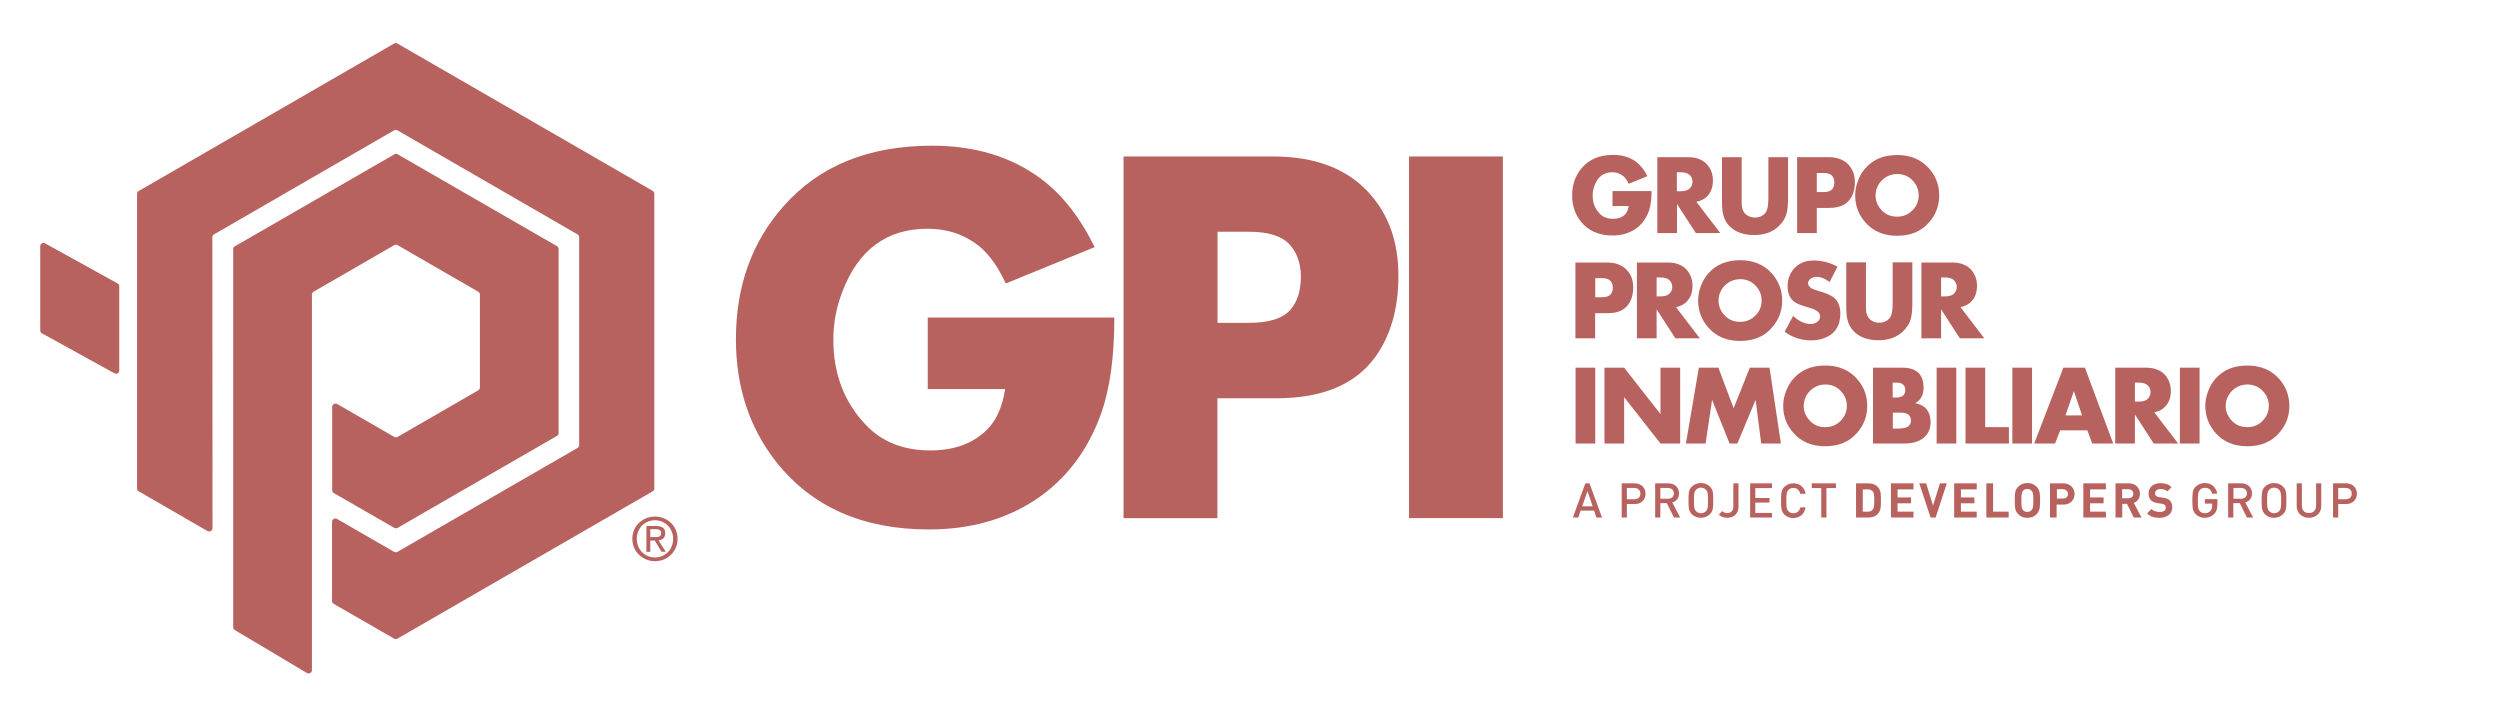
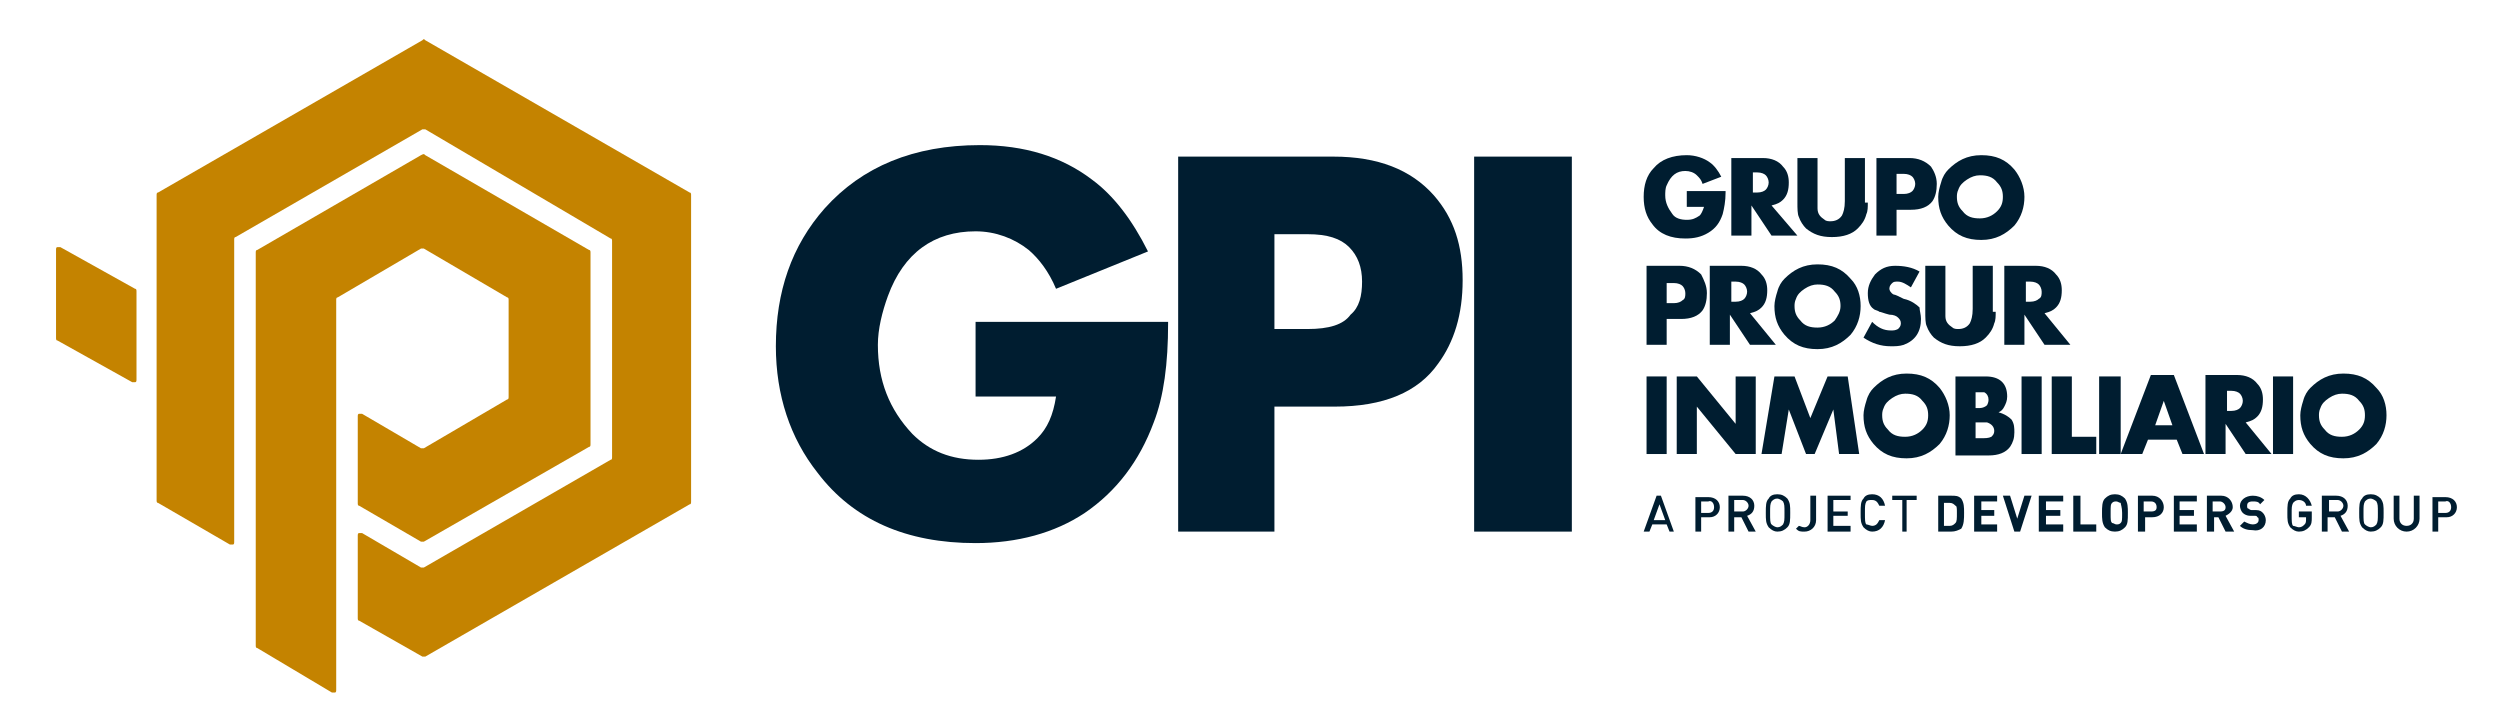
<svg xmlns="http://www.w3.org/2000/svg" version="1.1" id="Layer_1" x="0px" y="0px" viewBox="0 0 174 50" style="enable-background:new 0 0 174 50;" xml:space="preserve">
  <style type="text/css">
- 	.st0{fill:#154C5E;}
- 	.st1{fill:#B7625E;}
- 	.st2{fill:#ECECE6;}
- 	.st3{opacity:0.27;fill:#F1A899;}
- 	.st4{fill:none;}
- 	.st5{fill:#F1A899;}
- 	.st6{fill-rule:evenodd;clip-rule:evenodd;fill:#154C5E;}
- 	.st7{opacity:0.41;fill:#F1A899;}
- 	.st8{fill:#F4CD87;}
- 	.st9{fill:none;stroke:#154C5E;stroke-miterlimit:10;}
- 	.st10{opacity:0.24;fill:#B7625E;}
+ 	.st0{fill:#001D30;}
+ 	.st1{fill:#C48300;}
</style>
-   <g>
-     <g>
-       <path class="st1" d="M77.56,22.1c0,2.73-0.31,4.95-0.92,6.68c-0.94,2.62-2.48,4.63-4.63,6.04c-2.07,1.35-4.53,2.03-7.36,2.03    c-4.61,0-8.15-1.57-10.63-4.71c-1.87-2.38-2.8-5.22-2.8-8.53c0-3.66,1.09-6.73,3.28-9.22c2.48-2.84,5.94-4.25,10.38-4.25    c2.97,0,5.48,0.76,7.54,2.28c1.47,1.08,2.73,2.67,3.77,4.78l-6.19,2.53c-0.53-1.15-1.14-2.01-1.84-2.59    c-1.01-0.81-2.21-1.22-3.6-1.22c-2.84,0-4.82,1.46-5.93,4.38c-0.42,1.08-0.63,2.18-0.63,3.33c0,2.38,0.75,4.36,2.27,5.95    c1.12,1.18,2.62,1.77,4.48,1.77c1.66,0,2.98-0.48,3.95-1.45c0.64-0.63,1.06-1.57,1.26-2.82h-5.39V22.1H77.56L77.56,22.1z" />
-       <path class="st1" d="M97.33,19.19c0,2.27-0.53,4.15-1.6,5.64c-1.39,1.93-3.69,2.89-6.91,2.89h-4.09v8.34h-6.53V10.89h10.4    c2.96,0,5.21,0.87,6.74,2.6C96.67,14.98,97.33,16.88,97.33,19.19L97.33,19.19z M90.54,19.26c0-0.95-0.28-1.71-0.82-2.28    c-0.55-0.57-1.48-0.85-2.79-0.85h-2.19v6.34h2.18c1.41,0,2.39-0.31,2.92-0.94C90.3,20.98,90.54,20.22,90.54,19.26L90.54,19.26z" />
-       <polygon class="st1" points="104.6,36.06 98.07,36.06 98.07,10.89 104.6,10.89 104.6,36.06   " />
-       <path class="st1" d="M27.66,3.03l17.76,10.25c0.07,0.04,0.12,0.11,0.12,0.2V34c0,0.08-0.04,0.16-0.12,0.2L27.66,44.45    c-0.07,0.04-0.16,0.04-0.23,0l-4.2-2.42c-0.07-0.04-0.12-0.11-0.12-0.2v-5.51c0-0.08,0.04-0.16,0.12-0.2    c0.07-0.04,0.16-0.04,0.23,0l3.97,2.29c0.07,0.04,0.16,0.04,0.23,0l12.53-7.23c0.07-0.04,0.12-0.11,0.12-0.2V16.51    c0-0.08-0.04-0.16-0.12-0.2L27.66,9.07c-0.07-0.04-0.16-0.04-0.23,0L14.9,16.31c-0.07,0.04-0.12,0.11-0.12,0.2l0.01,20.25    c0,0.08-0.04,0.16-0.12,0.2c-0.07,0.04-0.16,0.04-0.23,0l-4.78-2.76c-0.07-0.04-0.12-0.11-0.12-0.2V13.49    c0-0.08,0.04-0.16,0.12-0.2L27.43,3.03C27.5,2.99,27.58,2.99,27.66,3.03L27.66,3.03z" />
-       <path class="st1" d="M27.66,10.73l5.55,3.2l5.55,3.2c0.07,0.04,0.12,0.11,0.12,0.2v12.81c0,0.08-0.04,0.16-0.12,0.2l-11.09,6.4    c-0.07,0.04-0.16,0.04-0.23,0l-4.2-2.42c-0.07-0.04-0.12-0.11-0.12-0.2v-5.8c0-0.08,0.04-0.16,0.12-0.2    c0.07-0.04,0.16-0.04,0.23,0l3.97,2.29c0.07,0.04,0.16,0.04,0.23,0l5.61-3.24c0.07-0.04,0.12-0.11,0.12-0.2V20.5    c0-0.08-0.04-0.16-0.12-0.2l-5.61-3.24c-0.07-0.04-0.16-0.04-0.23,0l-5.61,3.24c-0.07,0.04-0.12,0.11-0.12,0.2l0,26.14    c0,0.09-0.04,0.16-0.12,0.2c-0.07,0.04-0.16,0.04-0.23,0l-5.02-2.99c-0.07-0.04-0.11-0.11-0.11-0.2V17.34    c0-0.08,0.04-0.16,0.12-0.2l5.55-3.2l5.55-3.2C27.5,10.69,27.58,10.69,27.66,10.73L27.66,10.73z" />
-       <path class="st1" d="M8.3,19.92l0,5.86c0,0.08-0.04,0.16-0.11,0.2c-0.07,0.04-0.15,0.04-0.23,0L2.92,23.2    C2.84,23.16,2.8,23.09,2.8,23l0-5.86c0-0.08,0.04-0.16,0.11-0.2c0.07-0.04,0.15-0.04,0.23,0l5.03,2.78    C8.26,19.76,8.3,19.84,8.3,19.92L8.3,19.92z" />
-       <path class="st1" d="M45.26,37.39v-0.56h0.37c0.19,0,0.39,0.04,0.39,0.26c0,0.28-0.21,0.29-0.44,0.29H45.26L45.26,37.39z     M45.26,37.62h0.31l0.47,0.78h0.3l-0.51-0.79c0.26-0.03,0.47-0.17,0.47-0.49c0-0.35-0.21-0.51-0.63-0.51h-0.68v1.8h0.27V37.62    L45.26,37.62z M45.59,39.06c0.85,0,1.57-0.66,1.57-1.56c0-0.89-0.72-1.55-1.57-1.55c-0.86,0-1.58,0.66-1.58,1.55    C44.01,38.4,44.74,39.06,45.59,39.06L45.59,39.06z M44.32,37.5c0-0.74,0.56-1.29,1.27-1.29c0.7,0,1.26,0.56,1.26,1.29    c0,0.75-0.56,1.3-1.26,1.3C44.88,38.8,44.32,38.25,44.32,37.5L44.32,37.5z" />
-       <path class="st1" d="M114.95,13.29c0,0.57-0.06,1.04-0.19,1.4c-0.2,0.55-0.52,0.97-0.97,1.27c-0.43,0.28-0.95,0.43-1.55,0.43    c-0.97,0-1.71-0.33-2.23-0.99c-0.39-0.5-0.59-1.1-0.59-1.79c0-0.77,0.23-1.41,0.69-1.94c0.52-0.6,1.25-0.89,2.18-0.89    c0.62,0,1.15,0.16,1.58,0.48c0.31,0.23,0.57,0.56,0.79,1l-1.3,0.53c-0.11-0.24-0.24-0.42-0.39-0.54    c-0.21-0.17-0.46-0.26-0.75-0.26c-0.6,0-1.01,0.31-1.24,0.92c-0.09,0.23-0.13,0.46-0.13,0.7c0,0.5,0.16,0.92,0.48,1.25    c0.23,0.25,0.55,0.37,0.94,0.37c0.35,0,0.63-0.1,0.83-0.3c0.13-0.13,0.22-0.33,0.26-0.59h-1.13v-1.04H114.95L114.95,13.29z" />
-       <path class="st1" d="M119.73,16.22h-1.7l-1.31-2.02v2.02h-1.37v-5.28h2.13c0.62,0,1.08,0.19,1.38,0.56    c0.24,0.3,0.36,0.66,0.36,1.06c0,0.47-0.14,0.84-0.42,1.12c-0.18,0.18-0.42,0.3-0.73,0.37L119.73,16.22L119.73,16.22z     M117.8,12.65c0-0.19-0.07-0.35-0.21-0.48c-0.13-0.12-0.34-0.18-0.62-0.18h-0.26v1.32h0.26c0.29,0,0.5-0.06,0.62-0.18    C117.73,13,117.8,12.83,117.8,12.65L117.8,12.65z" />
-       <path class="st1" d="M124.44,13.99c0,0.32-0.03,0.59-0.08,0.81c-0.08,0.35-0.27,0.67-0.57,0.95c-0.43,0.41-1,0.61-1.71,0.61    c-0.73,0-1.3-0.21-1.71-0.62c-0.22-0.22-0.36-0.49-0.44-0.82c-0.06-0.23-0.08-0.54-0.08-0.94v-3.04h1.37v2.85    c0,0.23,0,0.4,0.01,0.51c0.03,0.36,0.19,0.61,0.49,0.75c0.12,0.06,0.26,0.09,0.41,0.09c0.34,0,0.59-0.12,0.76-0.35    c0.13-0.17,0.19-0.51,0.19-1v-2.85h1.37V13.99L124.44,13.99z" />
-       <path class="st1" d="M129.1,12.68c0,0.48-0.11,0.87-0.34,1.18c-0.29,0.41-0.77,0.61-1.45,0.61h-0.86v1.75h-1.37v-5.28h2.18    c0.62,0,1.09,0.18,1.41,0.54C128.96,11.8,129.1,12.2,129.1,12.68L129.1,12.68z M127.67,12.7c0-0.2-0.06-0.36-0.17-0.48    c-0.11-0.12-0.31-0.18-0.59-0.18h-0.46v1.33h0.46c0.3,0,0.5-0.07,0.61-0.2C127.62,13.06,127.67,12.9,127.67,12.7L127.67,12.7z" />
-       <path class="st1" d="M134.97,13.6c0,0.72-0.24,1.35-0.72,1.89c-0.54,0.62-1.28,0.92-2.21,0.92c-0.93,0-1.66-0.31-2.2-0.92    c-0.48-0.54-0.72-1.17-0.72-1.89c0-0.33,0.06-0.66,0.19-1.01c0.13-0.34,0.3-0.64,0.52-0.88c0.54-0.62,1.28-0.92,2.21-0.92    c0.93,0,1.66,0.31,2.21,0.92C134.73,12.25,134.97,12.88,134.97,13.6L134.97,13.6z M133.54,13.6c0-0.37-0.12-0.69-0.36-0.97    c-0.3-0.35-0.68-0.52-1.14-0.52c-0.32,0-0.6,0.09-0.86,0.27c-0.25,0.18-0.44,0.41-0.55,0.71c-0.06,0.17-0.09,0.34-0.09,0.51    c0,0.36,0.12,0.68,0.36,0.96c0.29,0.35,0.67,0.52,1.14,0.52c0.46,0,0.84-0.17,1.14-0.52C133.42,14.29,133.54,13.96,133.54,13.6    L133.54,13.6z" />
-       <path class="st1" d="M113.67,20.01c0,0.48-0.11,0.87-0.34,1.18c-0.29,0.41-0.77,0.61-1.45,0.61h-0.86v1.75h-1.37v-5.28h2.18    c0.62,0,1.09,0.18,1.41,0.54C113.54,19.12,113.67,19.52,113.67,20.01L113.67,20.01z M112.25,20.02c0-0.2-0.06-0.36-0.17-0.48    c-0.11-0.12-0.31-0.18-0.59-0.18h-0.46v1.33h0.46c0.3,0,0.5-0.07,0.61-0.2C112.2,20.38,112.25,20.22,112.25,20.02L112.25,20.02z" />
-       <path class="st1" d="M118.31,23.55h-1.7l-1.31-2.02v2.02h-1.37v-5.28h2.13c0.62,0,1.08,0.19,1.38,0.56    c0.24,0.3,0.36,0.66,0.36,1.06c0,0.47-0.14,0.84-0.42,1.12c-0.18,0.18-0.42,0.3-0.73,0.37L118.31,23.55L118.31,23.55z     M116.39,19.97c0-0.19-0.07-0.35-0.21-0.48c-0.13-0.12-0.34-0.18-0.62-0.18h-0.26v1.32h0.26c0.29,0,0.5-0.06,0.62-0.18    C116.32,20.32,116.39,20.16,116.39,19.97L116.39,19.97z" />
-       <path class="st1" d="M124.04,20.92c0,0.72-0.24,1.35-0.72,1.89c-0.54,0.62-1.28,0.92-2.21,0.92c-0.93,0-1.66-0.31-2.2-0.92    c-0.48-0.54-0.72-1.17-0.72-1.89c0-0.33,0.06-0.66,0.19-1.01c0.13-0.34,0.3-0.64,0.52-0.88c0.54-0.62,1.28-0.92,2.21-0.92    c0.93,0,1.66,0.31,2.21,0.92C123.8,19.57,124.04,20.2,124.04,20.92L124.04,20.92z M122.61,20.92c0-0.37-0.12-0.69-0.36-0.97    c-0.3-0.35-0.68-0.52-1.14-0.52c-0.32,0-0.6,0.09-0.86,0.27c-0.25,0.18-0.44,0.41-0.55,0.71c-0.06,0.17-0.09,0.34-0.09,0.51    c0,0.36,0.12,0.68,0.36,0.96c0.29,0.35,0.67,0.52,1.14,0.52c0.46,0,0.84-0.17,1.14-0.52C122.49,21.61,122.61,21.29,122.61,20.92    L122.61,20.92z" />
-       <path class="st1" d="M128.09,21.8c0,0.89-0.39,1.48-1.17,1.75c-0.27,0.1-0.57,0.14-0.88,0.14c-0.66,0-1.27-0.2-1.83-0.6l0.59-1.1    c0.41,0.37,0.81,0.56,1.21,0.56c0.18,0,0.33-0.04,0.45-0.13c0.14-0.09,0.22-0.23,0.22-0.4c0-0.16-0.08-0.29-0.24-0.39    c-0.12-0.08-0.32-0.16-0.6-0.24c-0.34-0.1-0.55-0.17-0.64-0.21c-0.14-0.06-0.26-0.13-0.36-0.21c-0.28-0.23-0.42-0.58-0.42-1.05    c0-0.49,0.15-0.89,0.44-1.22c0.34-0.38,0.79-0.57,1.36-0.57c0.57,0,1.13,0.14,1.67,0.43l-0.55,1.07c-0.3-0.24-0.6-0.36-0.91-0.36    c-0.15,0-0.28,0.04-0.39,0.11c-0.13,0.09-0.2,0.2-0.2,0.34c0,0.14,0.09,0.26,0.26,0.36c0.08,0.05,0.31,0.13,0.7,0.24    c0.48,0.14,0.83,0.34,1.04,0.6C128,21.17,128.09,21.45,128.09,21.8L128.09,21.8z" />
-       <path class="st1" d="M133.09,21.31c0,0.32-0.03,0.59-0.08,0.81c-0.08,0.35-0.27,0.67-0.57,0.95c-0.43,0.41-1,0.61-1.71,0.61    c-0.73,0-1.3-0.21-1.71-0.62c-0.22-0.22-0.36-0.49-0.44-0.82c-0.06-0.23-0.08-0.54-0.08-0.94v-3.04h1.37v2.85    c0,0.23,0,0.4,0.01,0.51c0.03,0.36,0.19,0.61,0.49,0.75c0.12,0.06,0.26,0.09,0.41,0.09c0.34,0,0.59-0.12,0.76-0.35    c0.13-0.17,0.19-0.51,0.19-1v-2.85h1.37V21.31L133.09,21.31z" />
-       <path class="st1" d="M138.11,23.55h-1.7l-1.31-2.02v2.02h-1.37v-5.28h2.13c0.62,0,1.08,0.19,1.38,0.56    c0.24,0.3,0.36,0.66,0.36,1.06c0,0.47-0.14,0.84-0.42,1.12c-0.18,0.18-0.42,0.3-0.73,0.37L138.11,23.55L138.11,23.55z     M136.19,19.97c0-0.19-0.07-0.35-0.21-0.48c-0.13-0.12-0.34-0.18-0.62-0.18h-0.26v1.32h0.26c0.29,0,0.5-0.06,0.62-0.18    C136.12,20.32,136.19,20.16,136.19,19.97L136.19,19.97z" />
-       <polygon class="st1" points="111.03,30.87 109.66,30.87 109.66,25.59 111.03,25.59 111.03,30.87   " />
-       <polygon class="st1" points="116.94,30.87 115.57,30.87 113.04,27.64 113.04,30.87 111.67,30.87 111.67,25.59 113.04,25.59     115.57,28.82 115.57,25.59 116.94,25.59 116.94,30.87   " />
-       <polygon class="st1" points="123.95,30.87 122.58,30.87 122.19,27.83 120.92,30.87 120.38,30.87 119.16,27.83 118.71,30.87     117.34,30.87 118.24,25.59 119.6,25.59 120.66,28.41 121.79,25.59 123.16,25.59 123.95,30.87   " />
-       <path class="st1" d="M129.96,28.25c0,0.72-0.24,1.35-0.72,1.89c-0.54,0.62-1.28,0.92-2.21,0.92c-0.93,0-1.66-0.31-2.2-0.92    c-0.48-0.54-0.72-1.17-0.72-1.89c0-0.33,0.06-0.66,0.19-1.01c0.13-0.34,0.3-0.64,0.52-0.88c0.54-0.62,1.28-0.92,2.21-0.92    c0.93,0,1.66,0.31,2.21,0.92C129.72,26.9,129.96,27.53,129.96,28.25L129.96,28.25z M128.54,28.25c0-0.37-0.12-0.69-0.36-0.97    c-0.3-0.35-0.68-0.52-1.14-0.52c-0.32,0-0.6,0.09-0.86,0.27c-0.25,0.18-0.44,0.41-0.55,0.71c-0.06,0.17-0.09,0.34-0.09,0.51    c0,0.36,0.12,0.68,0.36,0.96c0.29,0.35,0.67,0.52,1.14,0.52c0.46,0,0.84-0.17,1.14-0.52C128.42,28.93,128.54,28.61,128.54,28.25    L128.54,28.25z" />
-       <path class="st1" d="M134.37,29.37c0,0.39-0.11,0.72-0.34,0.96c-0.32,0.36-0.82,0.54-1.48,0.54h-2.19v-5.28h2.03    c0.99,0,1.49,0.46,1.49,1.38c0,0.28-0.05,0.51-0.16,0.69c-0.09,0.16-0.23,0.29-0.42,0.4c0.42,0.09,0.7,0.26,0.85,0.51    C134.3,28.8,134.37,29.07,134.37,29.37L134.37,29.37z M132.61,27.15c0-0.24-0.11-0.4-0.32-0.48c-0.08-0.03-0.18-0.04-0.31-0.04    h-0.25v1.04h0.25c0.23,0,0.4-0.06,0.51-0.17C132.57,27.4,132.61,27.29,132.61,27.15L132.61,27.15z M133,29.28    c0-0.31-0.16-0.49-0.47-0.54c-0.1-0.02-0.27-0.02-0.51-0.02h-0.28v1.11h0.3c0.35,0,0.59-0.04,0.73-0.12    C132.92,29.61,133,29.47,133,29.28L133,29.28z" />
-       <polygon class="st1" points="136.16,30.87 134.79,30.87 134.79,25.59 136.16,25.59 136.16,30.87   " />
-       <polygon class="st1" points="139.82,30.87 136.8,30.87 136.8,25.59 138.17,25.59 138.17,29.73 139.82,29.73 139.82,30.87   " />
-       <polygon class="st1" points="141.43,30.87 140.06,30.87 140.06,25.59 141.43,25.59 141.43,30.87   " />
-       <path class="st1" d="M147.08,30.87h-1.46l-0.34-0.92h-1.89l-0.36,0.92h-1.45l2.03-5.28h1.5L147.08,30.87L147.08,30.87z     M144.91,28.91l-0.57-1.69l-0.58,1.69H144.91L144.91,28.91z" />
-       <path class="st1" d="M151.6,30.87h-1.7l-1.31-2.02v2.02h-1.37v-5.28h2.13c0.62,0,1.08,0.19,1.38,0.56    c0.24,0.3,0.36,0.66,0.36,1.06c0,0.47-0.14,0.84-0.42,1.12c-0.18,0.18-0.42,0.3-0.73,0.37L151.6,30.87L151.6,30.87z M149.68,27.29    c0-0.19-0.07-0.35-0.21-0.48c-0.13-0.12-0.34-0.18-0.62-0.18h-0.26v1.32h0.26c0.29,0,0.5-0.06,0.62-0.18    C149.61,27.64,149.68,27.48,149.68,27.29L149.68,27.29z" />
-       <polygon class="st1" points="153.09,30.87 151.72,30.87 151.72,25.59 153.09,25.59 153.09,30.87   " />
-       <path class="st1" d="M159.34,28.25c0,0.72-0.24,1.35-0.72,1.89c-0.54,0.62-1.28,0.92-2.21,0.92c-0.93,0-1.66-0.31-2.2-0.92    c-0.48-0.54-0.72-1.17-0.72-1.89c0-0.33,0.06-0.66,0.19-1.01c0.13-0.34,0.3-0.64,0.52-0.88c0.54-0.62,1.28-0.92,2.21-0.92    c0.93,0,1.66,0.31,2.21,0.92C159.1,26.9,159.34,27.53,159.34,28.25L159.34,28.25z M157.91,28.25c0-0.37-0.12-0.69-0.36-0.97    c-0.3-0.35-0.68-0.52-1.14-0.52c-0.32,0-0.6,0.09-0.86,0.27c-0.25,0.18-0.44,0.41-0.55,0.71c-0.06,0.17-0.09,0.34-0.09,0.51    c0,0.36,0.12,0.68,0.36,0.96c0.29,0.35,0.67,0.52,1.14,0.52c0.46,0,0.84-0.17,1.14-0.52C157.79,28.93,157.91,28.61,157.91,28.25    L157.91,28.25z" />
-       <path class="st1" d="M111.5,36.02l-0.87-2.38h-0.29l-0.87,2.38h0.38l0.16-0.48h0.94l0.16,0.48H111.5L111.5,36.02z M110.85,35.24    h-0.73l0.37-1.06L110.85,35.24L110.85,35.24z" />
-       <path class="st1" d="M154.33,35.1v-0.36h-0.87v0.31h0.51v0.13c0,0.15-0.03,0.27-0.12,0.37c-0.09,0.11-0.23,0.17-0.39,0.17    c-0.14,0-0.27-0.05-0.35-0.14c-0.12-0.13-0.14-0.26-0.14-0.74c0-0.48,0.03-0.61,0.14-0.74c0.08-0.09,0.21-0.15,0.35-0.15    c0.27,0,0.44,0.15,0.5,0.41h0.36c-0.07-0.41-0.36-0.74-0.87-0.74c-0.25,0-0.46,0.09-0.63,0.25c-0.23,0.23-0.23,0.5-0.23,0.96    c0,0.46,0,0.72,0.23,0.96c0.16,0.16,0.38,0.25,0.63,0.25c0.25,0,0.47-0.08,0.66-0.27C154.27,35.6,154.33,35.41,154.33,35.1    L154.33,35.1z" />
-       <path class="st1" d="M156.82,36.02l-0.55-1.05c0.27-0.07,0.47-0.29,0.47-0.63c0-0.4-0.29-0.7-0.74-0.7h-0.92v2.38h0.36v-1h0.45    l0.5,1H156.82L156.82,36.02z M156.39,34.34c0,0.23-0.16,0.37-0.4,0.37h-0.54v-0.75h0.54C156.22,33.97,156.39,34.11,156.39,34.34    L156.39,34.34z" />
-       <path class="st1" d="M159.13,34.83c0-0.46,0.01-0.72-0.23-0.96c-0.16-0.16-0.37-0.25-0.63-0.25c-0.25,0-0.46,0.09-0.63,0.25    c-0.23,0.23-0.23,0.5-0.23,0.96c0,0.46,0,0.72,0.23,0.96c0.16,0.16,0.37,0.25,0.63,0.25c0.25,0,0.46-0.09,0.63-0.25    C159.14,35.55,159.13,35.29,159.13,34.83L159.13,34.83z M158.77,34.83c0,0.48-0.02,0.61-0.14,0.74c-0.08,0.09-0.21,0.15-0.35,0.15    c-0.14,0-0.27-0.06-0.35-0.15c-0.12-0.13-0.14-0.26-0.14-0.74c0-0.48,0.02-0.61,0.14-0.74c0.08-0.09,0.21-0.15,0.35-0.15    c0.14,0,0.27,0.06,0.35,0.15C158.74,34.22,158.77,34.35,158.77,34.83L158.77,34.83z" />
-       <path class="st1" d="M161.56,35.22v-1.58h-0.36v1.56c0,0.32-0.2,0.51-0.5,0.51c-0.3,0-0.49-0.2-0.49-0.51v-1.56h-0.36v1.58    c0,0.49,0.37,0.82,0.85,0.82C161.19,36.04,161.56,35.71,161.56,35.22L161.56,35.22z" />
-       <path class="st1" d="M164.04,34.36c0-0.41-0.3-0.72-0.76-0.72h-0.9v2.38h0.36v-0.94h0.54C163.74,35.09,164.04,34.78,164.04,34.36    L164.04,34.36z M163.68,34.36c0,0.25-0.17,0.39-0.42,0.39h-0.52v-0.79h0.52C163.51,33.97,163.68,34.11,163.68,34.36L163.68,34.36z    " />
-       <path class="st1" d="M114.53,34.36c0-0.41-0.3-0.72-0.76-0.72h-0.9v2.38h0.36v-0.94h0.54C114.24,35.09,114.53,34.78,114.53,34.36    L114.53,34.36z M114.17,34.36c0,0.25-0.17,0.39-0.42,0.39h-0.52v-0.79h0.52C114,33.97,114.17,34.11,114.17,34.36L114.17,34.36z" />
-       <path class="st1" d="M116.94,36.02l-0.55-1.05c0.27-0.07,0.47-0.29,0.47-0.63c0-0.4-0.29-0.7-0.74-0.7h-0.92v2.38h0.36v-1h0.45    l0.5,1H116.94L116.94,36.02z M116.5,34.34c0,0.23-0.16,0.37-0.4,0.37h-0.54v-0.75h0.54C116.34,33.97,116.5,34.11,116.5,34.34    L116.5,34.34z" />
-       <path class="st1" d="M119.24,34.83c0-0.46,0.01-0.72-0.23-0.96c-0.16-0.16-0.37-0.25-0.63-0.25c-0.25,0-0.46,0.09-0.63,0.25    c-0.23,0.23-0.23,0.5-0.23,0.96c0,0.46,0,0.72,0.23,0.96c0.16,0.16,0.37,0.25,0.63,0.25c0.25,0,0.46-0.09,0.63-0.25    C119.25,35.55,119.24,35.29,119.24,34.83L119.24,34.83z M118.88,34.83c0,0.48-0.02,0.61-0.14,0.74c-0.08,0.09-0.21,0.15-0.35,0.15    c-0.14,0-0.27-0.06-0.35-0.15c-0.12-0.13-0.14-0.26-0.14-0.74c0-0.48,0.02-0.61,0.14-0.74c0.08-0.09,0.21-0.15,0.35-0.15    c0.14,0,0.27,0.06,0.35,0.15C118.86,34.22,118.88,34.35,118.88,34.83L118.88,34.83z" />
-       <path class="st1" d="M121,35.27v-1.63h-0.36v1.6c0,0.31-0.16,0.47-0.43,0.47c-0.17,0-0.25-0.06-0.34-0.14l-0.24,0.24    c0.16,0.16,0.33,0.23,0.58,0.23C120.64,36.04,121,35.77,121,35.27L121,35.27z" />
-       <polygon class="st1" points="123.33,36.02 123.33,35.7 122.17,35.7 122.17,34.98 123.16,34.98 123.16,34.66 122.17,34.66     122.17,33.97 123.33,33.97 123.33,33.64 121.81,33.64 121.81,36.02 123.33,36.02   " />
-       <path class="st1" d="M125.67,35.31h-0.36c-0.06,0.24-0.22,0.41-0.49,0.41c-0.14,0-0.27-0.05-0.35-0.14    c-0.12-0.13-0.14-0.26-0.14-0.74c0-0.48,0.03-0.61,0.14-0.74c0.08-0.09,0.21-0.14,0.35-0.14c0.26,0,0.42,0.17,0.48,0.41h0.37    c-0.08-0.47-0.41-0.73-0.85-0.73c-0.25,0-0.46,0.09-0.63,0.25c-0.23,0.23-0.23,0.5-0.23,0.96c0,0.46,0,0.72,0.23,0.96    c0.16,0.16,0.38,0.25,0.63,0.25C125.26,36.04,125.59,35.79,125.67,35.31L125.67,35.31z" />
-       <polygon class="st1" points="127.78,33.97 127.78,33.64 126.1,33.64 126.1,33.97 126.76,33.97 126.76,36.02 127.12,36.02     127.12,33.97 127.78,33.97   " />
-       <path class="st1" d="M130.91,34.82c0-0.36,0.03-0.69-0.24-0.95c-0.16-0.16-0.38-0.23-0.63-0.23h-0.86v2.38h0.86    c0.25,0,0.47-0.07,0.63-0.23C130.94,35.53,130.91,35.18,130.91,34.82L130.91,34.82z M130.45,34.82c0,0.36-0.01,0.53-0.1,0.64    c-0.08,0.1-0.19,0.15-0.35,0.15h-0.35v-1.55H130c0.16,0,0.27,0.05,0.35,0.15C130.43,34.31,130.45,34.46,130.45,34.82L130.45,34.82    z" />
-       <polygon class="st1" points="133.18,36.02 133.18,35.61 132.07,35.61 132.07,35.03 133.01,35.03 133.01,34.62 132.07,34.62     132.07,34.06 133.18,34.06 133.18,33.64 131.61,33.64 131.61,36.02 133.18,36.02   " />
-       <polygon class="st1" points="135.5,33.64 135.02,33.64 134.54,35.19 134.06,33.64 133.58,33.64 134.37,36.02 134.72,36.02     135.5,33.64   " />
-       <polygon class="st1" points="137.58,36.02 137.58,35.61 136.48,35.61 136.48,35.03 137.42,35.03 137.42,34.62 136.48,34.62     136.48,34.06 137.58,34.06 137.58,33.64 136.01,33.64 136.01,36.02 137.58,36.02   " />
-       <polygon class="st1" points="139.8,36.02 139.8,35.61 138.72,35.61 138.72,33.64 138.25,33.64 138.25,36.02 139.8,36.02   " />
-       <path class="st1" d="M141.99,34.83c0-0.41,0-0.71-0.24-0.95c-0.17-0.17-0.37-0.26-0.64-0.26c-0.27,0-0.48,0.09-0.65,0.26    c-0.24,0.24-0.23,0.54-0.23,0.95s-0.01,0.71,0.23,0.95c0.17,0.17,0.37,0.26,0.65,0.26c0.27,0,0.48-0.09,0.64-0.26    C141.99,35.54,141.99,35.24,141.99,34.83L141.99,34.83z M141.52,34.83c0,0.46-0.03,0.57-0.12,0.67c-0.07,0.08-0.17,0.13-0.3,0.13    c-0.13,0-0.23-0.05-0.3-0.13c-0.09-0.1-0.11-0.21-0.11-0.67c0-0.46,0.02-0.57,0.11-0.67c0.07-0.08,0.17-0.13,0.3-0.13    c0.13,0,0.23,0.05,0.3,0.13C141.5,34.26,141.52,34.37,141.52,34.83L141.52,34.83z" />
-       <path class="st1" d="M144.39,34.38c0-0.4-0.29-0.74-0.79-0.74h-0.92v2.38h0.46v-0.9h0.46C144.1,35.13,144.39,34.79,144.39,34.38    L144.39,34.38z M143.93,34.38c0,0.19-0.13,0.32-0.34,0.32h-0.43v-0.65h0.43C143.79,34.06,143.93,34.19,143.93,34.38L143.93,34.38z    " />
-       <polygon class="st1" points="146.57,36.02 146.57,35.61 145.47,35.61 145.47,35.03 146.41,35.03 146.41,34.62 145.47,34.62     145.47,34.06 146.57,34.06 146.57,33.64 145,33.64 145,36.02 146.57,36.02   " />
-       <path class="st1" d="M149.05,36.02L148.51,35c0.23-0.08,0.43-0.29,0.43-0.63c0-0.4-0.29-0.73-0.77-0.73h-0.93v2.38h0.47v-0.95    h0.33l0.47,0.95H149.05L149.05,36.02z M148.48,34.37c0,0.18-0.13,0.31-0.34,0.31h-0.44v-0.63h0.44    C148.35,34.06,148.48,34.19,148.48,34.37L148.48,34.37z" />
-       <path class="st1" d="M151.19,35.32c0-0.21-0.06-0.38-0.18-0.5c-0.1-0.09-0.24-0.15-0.45-0.18l-0.28-0.04    c-0.1-0.01-0.17-0.05-0.22-0.09c-0.05-0.05-0.07-0.11-0.07-0.17c0-0.16,0.12-0.3,0.37-0.3c0.16,0,0.34,0.02,0.49,0.16l0.29-0.29    c-0.2-0.2-0.44-0.28-0.77-0.28c-0.52,0-0.83,0.3-0.83,0.72c0,0.2,0.06,0.35,0.17,0.47c0.11,0.1,0.26,0.17,0.46,0.2l0.29,0.04    c0.11,0.02,0.16,0.04,0.21,0.08c0.05,0.05,0.07,0.12,0.07,0.2c0,0.19-0.15,0.29-0.42,0.29c-0.22,0-0.42-0.05-0.58-0.2l-0.3,0.3    c0.23,0.24,0.51,0.31,0.87,0.31C150.8,36.04,151.19,35.78,151.19,35.32L151.19,35.32z" />
-     </g>
-   </g>
+   <path class="st0" d="M81.3,22.5c0,2.8-0.3,5.1-1,6.9c-1,2.7-2.6,4.8-4.8,6.3c-2.1,1.4-4.7,2.1-7.6,2.1c-4.8,0-8.5-1.6-11-4.9  C55,30.5,54,27.5,54,24.1c0-3.8,1.1-7,3.4-9.6c2.6-2.9,6.2-4.4,10.8-4.4c3.1,0,5.7,0.8,7.8,2.4c1.5,1.1,2.8,2.8,3.9,5l-6.4,2.6  c-0.5-1.2-1.2-2.1-1.9-2.7c-1-0.8-2.3-1.3-3.7-1.3c-2.9,0-5,1.5-6.1,4.5c-0.4,1.1-0.7,2.3-0.7,3.4c0,2.5,0.8,4.5,2.4,6.2  c1.2,1.2,2.7,1.8,4.6,1.8c1.7,0,3.1-0.5,4.1-1.5c0.7-0.7,1.1-1.6,1.3-2.9h-5.6v-5.2H81.3L81.3,22.5z" />
+   <path class="st0" d="M101.8,19.5c0,2.4-0.6,4.3-1.7,5.8c-1.4,2-3.8,3-7.2,3h-4.2V37H82V10.9h10.8c3.1,0,5.4,0.9,7,2.7  C101.2,15.2,101.8,17.1,101.8,19.5L101.8,19.5z M94.8,19.6c0-1-0.3-1.8-0.9-2.4c-0.6-0.6-1.5-0.9-2.9-0.9h-2.3v6.6H91  c1.5,0,2.5-0.3,3-1C94.6,21.4,94.8,20.6,94.8,19.6L94.8,19.6z" />
+   <polygon class="st0" points="109.4,37 102.6,37 102.6,10.9 109.4,10.9 109.4,37 " />
+   <path class="st1" d="M29.6,2.8L48,13.4c0.1,0,0.1,0.1,0.1,0.2v21.3c0,0.1,0,0.2-0.1,0.2L29.6,45.7c-0.1,0-0.2,0-0.2,0L25,43.2  c-0.1,0-0.1-0.1-0.1-0.2v-5.7c0-0.1,0-0.2,0.1-0.2c0.1,0,0.2,0,0.2,0l4.1,2.4c0.1,0,0.2,0,0.2,0l13-7.5c0.1,0,0.1-0.1,0.1-0.2v-15  c0-0.1,0-0.2-0.1-0.2L29.6,9c-0.1,0-0.2,0-0.2,0l-13,7.5c-0.1,0-0.1,0.1-0.1,0.2l0,21c0,0.1,0,0.2-0.1,0.2c-0.1,0-0.2,0-0.2,0  l-5-2.9c-0.1,0-0.1-0.1-0.1-0.2V13.6c0-0.1,0-0.2,0.1-0.2L29.4,2.8C29.5,2.7,29.5,2.7,29.6,2.8L29.6,2.8z" />
+   <path class="st1" d="M29.6,10.8l5.7,3.3l5.7,3.3c0.1,0,0.1,0.1,0.1,0.2v13.3c0,0.1,0,0.2-0.1,0.2l-11.5,6.6c-0.1,0-0.2,0-0.2,0  L25,35.2c-0.1,0-0.1-0.1-0.1-0.2v-6c0-0.1,0-0.2,0.1-0.2c0.1,0,0.2,0,0.2,0l4.1,2.4c0.1,0,0.2,0,0.2,0l5.8-3.4  c0.1,0,0.1-0.1,0.1-0.2v-6.7c0-0.1,0-0.2-0.1-0.2l-5.8-3.4c-0.1,0-0.2,0-0.2,0l-5.8,3.4c-0.1,0-0.1,0.1-0.1,0.2l0,27.1  c0,0.1,0,0.2-0.1,0.2c-0.1,0-0.2,0-0.2,0l-5.2-3.1c-0.1,0-0.1-0.1-0.1-0.2V17.6c0-0.1,0-0.2,0.1-0.2l5.7-3.3l5.7-3.3  C29.5,10.7,29.5,10.7,29.6,10.8L29.6,10.8z" />
+   <path class="st1" d="M9.5,20.3l0,6.1c0,0.1,0,0.2-0.1,0.2c-0.1,0-0.2,0-0.2,0L4,23.7c-0.1,0-0.1-0.1-0.1-0.2l0-6.1  c0-0.1,0-0.2,0.1-0.2c0.1,0,0.2,0,0.2,0l5.2,2.9C9.5,20.1,9.5,20.2,9.5,20.3L9.5,20.3z" />
+   <path class="st0" d="M120.1,13.4c0,0.6-0.1,1.1-0.2,1.5c-0.2,0.6-0.5,1-1,1.3c-0.5,0.3-1,0.4-1.6,0.4c-1,0-1.8-0.3-2.3-1  c-0.4-0.5-0.6-1.1-0.6-1.9c0-0.8,0.2-1.5,0.7-2c0.5-0.6,1.3-0.9,2.3-0.9c0.6,0,1.2,0.2,1.6,0.5c0.3,0.2,0.6,0.6,0.8,1l-1.3,0.5  c-0.1-0.3-0.2-0.4-0.4-0.6c-0.2-0.2-0.5-0.3-0.8-0.3c-0.6,0-1,0.3-1.3,1c-0.1,0.2-0.1,0.5-0.1,0.7c0,0.5,0.2,0.9,0.5,1.3  c0.2,0.3,0.6,0.4,1,0.4c0.4,0,0.6-0.1,0.9-0.3c0.1-0.1,0.2-0.3,0.3-0.6h-1.2v-1.1H120.1L120.1,13.4z" />
+   <path class="st0" d="M125.1,16.4h-1.8l-1.4-2.1v2.1h-1.4V11h2.2c0.6,0,1.1,0.2,1.4,0.6c0.3,0.3,0.4,0.7,0.4,1.1  c0,0.5-0.1,0.9-0.4,1.2c-0.2,0.2-0.4,0.3-0.8,0.4L125.1,16.4L125.1,16.4z M123.1,12.7c0-0.2-0.1-0.4-0.2-0.5  c-0.1-0.1-0.3-0.2-0.6-0.2h-0.3v1.4h0.3c0.3,0,0.5-0.1,0.6-0.2C123,13.1,123.1,12.9,123.1,12.7L123.1,12.7z" />
+   <path class="st0" d="M130,14.1c0,0.3,0,0.6-0.1,0.8c-0.1,0.4-0.3,0.7-0.6,1c-0.4,0.4-1,0.6-1.8,0.6c-0.8,0-1.3-0.2-1.8-0.6  c-0.2-0.2-0.4-0.5-0.5-0.8c-0.1-0.2-0.1-0.6-0.1-1V11h1.4v3c0,0.2,0,0.4,0,0.5c0,0.4,0.2,0.6,0.5,0.8c0.1,0.1,0.3,0.1,0.4,0.1  c0.3,0,0.6-0.1,0.8-0.4c0.1-0.2,0.2-0.5,0.2-1v-3h1.4V14.1L130,14.1z" />
+   <path class="st0" d="M134.8,12.8c0,0.5-0.1,0.9-0.3,1.2c-0.3,0.4-0.8,0.6-1.5,0.6H132v1.8h-1.4V11h2.3c0.6,0,1.1,0.2,1.5,0.6  C134.6,11.9,134.8,12.3,134.8,12.8L134.8,12.8z M133.3,12.8c0-0.2-0.1-0.4-0.2-0.5c-0.1-0.1-0.3-0.2-0.6-0.2H132v1.4h0.5  c0.3,0,0.5-0.1,0.6-0.2C133.2,13.2,133.3,13,133.3,12.8L133.3,12.8z" />
+   <path class="st0" d="M140.9,13.7c0,0.7-0.2,1.4-0.7,2c-0.6,0.6-1.3,1-2.3,1c-1,0-1.7-0.3-2.3-1c-0.5-0.6-0.7-1.2-0.7-2  c0-0.3,0.1-0.7,0.2-1c0.1-0.4,0.3-0.7,0.5-0.9c0.6-0.6,1.3-1,2.3-1c1,0,1.7,0.3,2.3,1C140.6,12.3,140.9,13,140.9,13.7L140.9,13.7z   M139.4,13.7c0-0.4-0.1-0.7-0.4-1c-0.3-0.4-0.7-0.5-1.2-0.5c-0.3,0-0.6,0.1-0.9,0.3c-0.3,0.2-0.5,0.4-0.6,0.7  c-0.1,0.2-0.1,0.4-0.1,0.5c0,0.4,0.1,0.7,0.4,1c0.3,0.4,0.7,0.5,1.2,0.5c0.5,0,0.9-0.2,1.2-0.5C139.3,14.4,139.4,14.1,139.4,13.7  L139.4,13.7z" />
+   <path class="st0" d="M118.8,20.4c0,0.5-0.1,0.9-0.3,1.2c-0.3,0.4-0.8,0.6-1.5,0.6H116V24h-1.4v-5.5h2.3c0.6,0,1.1,0.2,1.5,0.6  C118.6,19.5,118.8,19.9,118.8,20.4L118.8,20.4z M117.3,20.4c0-0.2-0.1-0.4-0.2-0.5c-0.1-0.1-0.3-0.2-0.6-0.2H116v1.4h0.5  c0.3,0,0.5-0.1,0.6-0.2C117.3,20.8,117.3,20.6,117.3,20.4L117.3,20.4z" />
+   <path class="st0" d="M123.6,24h-1.8l-1.4-2.1V24h-1.4v-5.5h2.2c0.6,0,1.1,0.2,1.4,0.6c0.3,0.3,0.4,0.7,0.4,1.1  c0,0.5-0.1,0.9-0.4,1.2c-0.2,0.2-0.4,0.3-0.8,0.4L123.6,24L123.6,24z M121.6,20.3c0-0.2-0.1-0.4-0.2-0.5c-0.1-0.1-0.3-0.2-0.6-0.2  h-0.3V21h0.3c0.3,0,0.5-0.1,0.6-0.2C121.5,20.7,121.6,20.5,121.6,20.3L121.6,20.3z" />
+   <path class="st0" d="M129.5,21.3c0,0.7-0.2,1.4-0.7,2c-0.6,0.6-1.3,1-2.3,1c-1,0-1.7-0.3-2.3-1c-0.5-0.6-0.7-1.2-0.7-2  c0-0.3,0.1-0.7,0.2-1c0.1-0.4,0.3-0.7,0.5-0.9c0.6-0.6,1.3-1,2.3-1c1,0,1.7,0.3,2.3,1C129.3,19.9,129.5,20.6,129.5,21.3L129.5,21.3z   M128.1,21.3c0-0.4-0.1-0.7-0.4-1c-0.3-0.4-0.7-0.5-1.2-0.5c-0.3,0-0.6,0.1-0.9,0.3c-0.3,0.2-0.5,0.4-0.6,0.7  c-0.1,0.2-0.1,0.4-0.1,0.5c0,0.4,0.1,0.7,0.4,1c0.3,0.4,0.7,0.5,1.2,0.5c0.5,0,0.9-0.2,1.2-0.5C127.9,22,128.1,21.7,128.1,21.3  L128.1,21.3z" />
+   <path class="st0" d="M133.7,22.2c0,0.9-0.4,1.5-1.2,1.8c-0.3,0.1-0.6,0.1-0.9,0.1c-0.7,0-1.3-0.2-1.9-0.6l0.6-1.1  c0.4,0.4,0.8,0.6,1.3,0.6c0.2,0,0.3,0,0.5-0.1c0.1-0.1,0.2-0.2,0.2-0.4c0-0.2-0.1-0.3-0.2-0.4c-0.1-0.1-0.3-0.2-0.6-0.2  c-0.4-0.1-0.6-0.2-0.7-0.2c-0.1-0.1-0.3-0.1-0.4-0.2c-0.3-0.2-0.4-0.6-0.4-1.1c0-0.5,0.2-0.9,0.5-1.3c0.4-0.4,0.8-0.6,1.4-0.6  c0.6,0,1.2,0.1,1.7,0.4l-0.6,1.1c-0.3-0.2-0.6-0.4-0.9-0.4c-0.2,0-0.3,0-0.4,0.1c-0.1,0.1-0.2,0.2-0.2,0.4c0,0.1,0.1,0.3,0.3,0.4  c0.1,0,0.3,0.1,0.7,0.3c0.5,0.1,0.9,0.4,1.1,0.6C133.6,21.6,133.7,21.9,133.7,22.2L133.7,22.2z" />
+   <path class="st0" d="M138.9,21.7c0,0.3,0,0.6-0.1,0.8c-0.1,0.4-0.3,0.7-0.6,1c-0.4,0.4-1,0.6-1.8,0.6c-0.8,0-1.3-0.2-1.8-0.6  c-0.2-0.2-0.4-0.5-0.5-0.8c-0.1-0.2-0.1-0.6-0.1-1v-3.2h1.4v3c0,0.2,0,0.4,0,0.5c0,0.4,0.2,0.6,0.5,0.8c0.1,0.1,0.3,0.1,0.4,0.1  c0.3,0,0.6-0.1,0.8-0.4c0.1-0.2,0.2-0.5,0.2-1v-3h1.4V21.7L138.9,21.7z" />
+   <path class="st0" d="M144.1,24h-1.8l-1.4-2.1V24h-1.4v-5.5h2.2c0.6,0,1.1,0.2,1.4,0.6c0.3,0.3,0.4,0.7,0.4,1.1  c0,0.5-0.1,0.9-0.4,1.2c-0.2,0.2-0.4,0.3-0.8,0.4L144.1,24L144.1,24z M142.1,20.3c0-0.2-0.1-0.4-0.2-0.5c-0.1-0.1-0.3-0.2-0.6-0.2  H141V21h0.3c0.3,0,0.5-0.1,0.6-0.2C142.1,20.7,142.1,20.5,142.1,20.3L142.1,20.3z" />
+   <polygon class="st0" points="116,31.6 114.6,31.6 114.6,26.2 116,26.2 116,31.6 " />
+   <polygon class="st0" points="122.2,31.6 120.8,31.6 118.1,28.3 118.1,31.6 116.7,31.6 116.7,26.2 118.1,26.2 120.8,29.5 120.8,26.2   122.2,26.2 122.2,31.6 " />
+   <polygon class="st0" points="129.4,31.6 128,31.6 127.6,28.5 126.3,31.6 125.7,31.6 124.5,28.5 124,31.6 122.6,31.6 123.5,26.2   124.9,26.2 126,29.1 127.2,26.2 128.6,26.2 129.4,31.6 " />
+   <path class="st0" d="M135.7,28.9c0,0.7-0.2,1.4-0.7,2c-0.6,0.6-1.3,1-2.3,1c-1,0-1.7-0.3-2.3-1c-0.5-0.6-0.7-1.2-0.7-2  c0-0.3,0.1-0.7,0.2-1c0.1-0.4,0.3-0.7,0.5-0.9c0.6-0.6,1.3-1,2.3-1c1,0,1.7,0.3,2.3,1C135.4,27.5,135.7,28.2,135.7,28.9L135.7,28.9z   M134.2,28.9c0-0.4-0.1-0.7-0.4-1c-0.3-0.4-0.7-0.5-1.2-0.5c-0.3,0-0.6,0.1-0.9,0.3c-0.3,0.2-0.5,0.4-0.6,0.7  c-0.1,0.2-0.1,0.4-0.1,0.5c0,0.4,0.1,0.7,0.4,1c0.3,0.4,0.7,0.5,1.2,0.5c0.5,0,0.9-0.2,1.2-0.5C134.1,29.6,134.2,29.3,134.2,28.9  L134.2,28.9z" />
+   <path class="st0" d="M140.2,30.1c0,0.4-0.1,0.7-0.3,1c-0.3,0.4-0.8,0.6-1.5,0.6h-2.3v-5.5h2.1c1,0,1.5,0.5,1.5,1.4  c0,0.3-0.1,0.5-0.2,0.7c-0.1,0.2-0.2,0.3-0.4,0.4c0.4,0.1,0.7,0.3,0.9,0.5C140.2,29.5,140.2,29.8,140.2,30.1L140.2,30.1z   M138.4,27.8c0-0.2-0.1-0.4-0.3-0.5c-0.1,0-0.2,0-0.3,0h-0.3v1.1h0.3c0.2,0,0.4-0.1,0.5-0.2C138.4,28,138.4,27.9,138.4,27.8  L138.4,27.8z M138.8,30c0-0.3-0.2-0.5-0.5-0.6c-0.1,0-0.3,0-0.5,0h-0.3v1.1h0.3c0.4,0,0.6,0,0.8-0.1C138.7,30.3,138.8,30.2,138.8,30  L138.8,30z" />
+   <polygon class="st0" points="142.1,31.6 140.7,31.6 140.7,26.2 142.1,26.2 142.1,31.6 " />
+   <polygon class="st0" points="145.9,31.6 142.8,31.6 142.8,26.2 144.2,26.2 144.2,30.4 145.9,30.4 145.9,31.6 " />
+   <polygon class="st0" points="147.6,31.6 146.1,31.6 146.1,26.2 147.6,26.2 147.6,31.6 " />
+   <path class="st0" d="M153.4,31.6h-1.5l-0.4-1h-2l-0.4,1h-1.5l2.1-5.5h1.6L153.4,31.6L153.4,31.6z M151.2,29.6l-0.6-1.7l-0.6,1.7  H151.2L151.2,29.6z" />
+   <path class="st0" d="M158.1,31.6h-1.8l-1.4-2.1v2.1h-1.4v-5.5h2.2c0.6,0,1.1,0.2,1.4,0.6c0.3,0.3,0.4,0.7,0.4,1.1  c0,0.5-0.1,0.9-0.4,1.2c-0.2,0.2-0.4,0.3-0.8,0.4L158.1,31.6L158.1,31.6z M156.1,27.9c0-0.2-0.1-0.4-0.2-0.5  c-0.1-0.1-0.3-0.2-0.6-0.2H155v1.4h0.3c0.3,0,0.5-0.1,0.6-0.2C156,28.3,156.1,28.1,156.1,27.9L156.1,27.9z" />
+   <polygon class="st0" points="159.6,31.6 158.2,31.6 158.2,26.2 159.6,26.2 159.6,31.6 " />
+   <path class="st0" d="M166.1,28.9c0,0.7-0.2,1.4-0.7,2c-0.6,0.6-1.3,1-2.3,1c-1,0-1.7-0.3-2.3-1c-0.5-0.6-0.7-1.2-0.7-2  c0-0.3,0.1-0.7,0.2-1c0.1-0.4,0.3-0.7,0.5-0.9c0.6-0.6,1.3-1,2.3-1c1,0,1.7,0.3,2.3,1C165.9,27.5,166.1,28.2,166.1,28.9L166.1,28.9z   M164.6,28.9c0-0.4-0.1-0.7-0.4-1c-0.3-0.4-0.7-0.5-1.2-0.5c-0.3,0-0.6,0.1-0.9,0.3c-0.3,0.2-0.5,0.4-0.6,0.7  c-0.1,0.2-0.1,0.4-0.1,0.5c0,0.4,0.1,0.7,0.4,1c0.3,0.4,0.7,0.5,1.2,0.5c0.5,0,0.9-0.2,1.2-0.5C164.5,29.6,164.6,29.3,164.6,28.9  L164.6,28.9z" />
+   <path class="st0" d="M116.5,37l-0.9-2.5h-0.3l-0.9,2.5h0.4l0.2-0.5h1l0.2,0.5H116.5L116.5,37z M115.9,36.2h-0.8l0.4-1.1L115.9,36.2  L115.9,36.2z" />
+   <path class="st0" d="M160.9,36v-0.4H160V36h0.5v0.1c0,0.2,0,0.3-0.1,0.4c-0.1,0.1-0.2,0.2-0.4,0.2c-0.1,0-0.3-0.1-0.4-0.1  c-0.1-0.1-0.1-0.3-0.1-0.8c0-0.5,0-0.6,0.1-0.8c0.1-0.1,0.2-0.2,0.4-0.2c0.3,0,0.5,0.2,0.5,0.4h0.4c-0.1-0.4-0.4-0.8-0.9-0.8  c-0.3,0-0.5,0.1-0.6,0.3c-0.2,0.2-0.2,0.5-0.2,1s0,0.7,0.2,1c0.2,0.2,0.4,0.3,0.6,0.3c0.3,0,0.5-0.1,0.7-0.3  C160.9,36.5,160.9,36.3,160.9,36L160.9,36z" />
+   <path class="st0" d="M163.5,37l-0.6-1.1c0.3-0.1,0.5-0.3,0.5-0.7c0-0.4-0.3-0.7-0.8-0.7h-1V37h0.4v-1h0.5l0.5,1H163.5L163.5,37z   M163.1,35.2c0,0.2-0.2,0.4-0.4,0.4h-0.6v-0.8h0.6C162.9,34.8,163.1,35,163.1,35.2L163.1,35.2z" />
+   <path class="st0" d="M165.9,35.7c0-0.5,0-0.7-0.2-1c-0.2-0.2-0.4-0.3-0.7-0.3c-0.3,0-0.5,0.1-0.6,0.3c-0.2,0.2-0.2,0.5-0.2,1  s0,0.7,0.2,1c0.2,0.2,0.4,0.3,0.6,0.3c0.3,0,0.5-0.1,0.7-0.3C165.9,36.5,165.9,36.2,165.9,35.7L165.9,35.7z M165.5,35.7  c0,0.5,0,0.6-0.1,0.8c-0.1,0.1-0.2,0.2-0.4,0.2c-0.1,0-0.3-0.1-0.4-0.2c-0.1-0.1-0.1-0.3-0.1-0.8c0-0.5,0-0.6,0.1-0.8  c0.1-0.1,0.2-0.2,0.4-0.2c0.1,0,0.3,0.1,0.4,0.2C165.5,35.1,165.5,35.2,165.5,35.7L165.5,35.7z" />
+   <path class="st0" d="M168.4,36.1v-1.6h-0.4v1.6c0,0.3-0.2,0.5-0.5,0.5c-0.3,0-0.5-0.2-0.5-0.5v-1.6h-0.4v1.6c0,0.5,0.4,0.9,0.9,0.9  S168.4,36.6,168.4,36.1L168.4,36.1z" />
+   <path class="st0" d="M171,35.3c0-0.4-0.3-0.7-0.8-0.7h-0.9V37h0.4v-1h0.6C170.7,36,171,35.7,171,35.3L171,35.3z M170.6,35.3  c0,0.3-0.2,0.4-0.4,0.4h-0.5v-0.8h0.5C170.4,34.8,170.6,35,170.6,35.3L170.6,35.3z" />
+   <path class="st0" d="M119.7,35.3c0-0.4-0.3-0.7-0.8-0.7H118V37h0.4v-1h0.6C119.4,36,119.7,35.7,119.7,35.3L119.7,35.3z M119.3,35.3  c0,0.3-0.2,0.4-0.4,0.4h-0.5v-0.8h0.5C119.1,34.8,119.3,35,119.3,35.3L119.3,35.3z" />
+   <path class="st0" d="M122.2,37l-0.6-1.1c0.3-0.1,0.5-0.3,0.5-0.7c0-0.4-0.3-0.7-0.8-0.7h-1V37h0.4v-1h0.5l0.5,1H122.2L122.2,37z   M121.7,35.2c0,0.2-0.2,0.4-0.4,0.4h-0.6v-0.8h0.6C121.5,34.8,121.7,35,121.7,35.2L121.7,35.2z" />
+   <path class="st0" d="M124.6,35.7c0-0.5,0-0.7-0.2-1c-0.2-0.2-0.4-0.3-0.7-0.3c-0.3,0-0.5,0.1-0.6,0.3c-0.2,0.2-0.2,0.5-0.2,1  s0,0.7,0.2,1c0.2,0.2,0.4,0.3,0.6,0.3c0.3,0,0.5-0.1,0.7-0.3C124.6,36.5,124.6,36.2,124.6,35.7L124.6,35.7z M124.2,35.7  c0,0.5,0,0.6-0.1,0.8c-0.1,0.1-0.2,0.2-0.4,0.2c-0.1,0-0.3-0.1-0.4-0.2c-0.1-0.1-0.1-0.3-0.1-0.8c0-0.5,0-0.6,0.1-0.8  c0.1-0.1,0.2-0.2,0.4-0.2c0.1,0,0.3,0.1,0.4,0.2C124.2,35.1,124.2,35.2,124.2,35.7L124.2,35.7z" />
+   <path class="st0" d="M126.4,36.2v-1.7H126v1.7c0,0.3-0.2,0.5-0.4,0.5c-0.2,0-0.3-0.1-0.4-0.1l-0.2,0.2c0.2,0.2,0.3,0.2,0.6,0.2  C126,37,126.4,36.7,126.4,36.2L126.4,36.2z" />
+   <polygon class="st0" points="128.8,37 128.8,36.6 127.6,36.6 127.6,35.9 128.6,35.9 128.6,35.6 127.6,35.6 127.6,34.8 128.8,34.8   128.8,34.5 127.2,34.5 127.2,37 128.8,37 " />
+   <path class="st0" d="M131.2,36.2h-0.4c-0.1,0.2-0.2,0.4-0.5,0.4c-0.1,0-0.3-0.1-0.4-0.1c-0.1-0.1-0.1-0.3-0.1-0.8  c0-0.5,0-0.6,0.1-0.8c0.1-0.1,0.2-0.1,0.4-0.1c0.3,0,0.4,0.2,0.5,0.4h0.4c-0.1-0.5-0.4-0.8-0.9-0.8c-0.3,0-0.5,0.1-0.6,0.3  c-0.2,0.2-0.2,0.5-0.2,1s0,0.7,0.2,1c0.2,0.2,0.4,0.3,0.6,0.3C130.8,37,131.1,36.7,131.2,36.2L131.2,36.2z" />
+   <polygon class="st0" points="133.4,34.8 133.4,34.5 131.7,34.5 131.7,34.8 132.4,34.8 132.4,37 132.7,37 132.7,34.8 133.4,34.8 " />
+   <path class="st0" d="M136.7,35.7c0-0.4,0-0.7-0.2-1c-0.2-0.2-0.4-0.2-0.7-0.2h-0.9V37h0.9c0.3,0,0.5-0.1,0.7-0.2  C136.7,36.5,136.7,36.1,136.7,35.7L136.7,35.7z M136.2,35.7c0,0.4,0,0.6-0.1,0.7c-0.1,0.1-0.2,0.2-0.4,0.2h-0.4v-1.6h0.4  c0.2,0,0.3,0.1,0.4,0.2C136.2,35.2,136.2,35.4,136.2,35.7L136.2,35.7z" />
+   <polygon class="st0" points="139,37 139,36.5 137.9,36.5 137.9,35.9 138.8,35.9 138.8,35.5 137.9,35.5 137.9,34.9 139,34.9   139,34.5 137.4,34.5 137.4,37 139,37 " />
+   <polygon class="st0" points="141.4,34.5 140.9,34.5 140.4,36.1 139.9,34.5 139.4,34.5 140.2,37 140.6,37 141.4,34.5 " />
+   <polygon class="st0" points="143.6,37 143.6,36.5 142.4,36.5 142.4,35.9 143.4,35.9 143.4,35.5 142.4,35.5 142.4,34.9 143.6,34.9   143.6,34.5 141.9,34.5 141.9,37 143.6,37 " />
+   <polygon class="st0" points="145.9,37 145.9,36.5 144.8,36.5 144.8,34.5 144.3,34.5 144.3,37 145.9,37 " />
+   <path class="st0" d="M148.1,35.7c0-0.4,0-0.7-0.2-1c-0.2-0.2-0.4-0.3-0.7-0.3c-0.3,0-0.5,0.1-0.7,0.3c-0.2,0.2-0.2,0.6-0.2,1  c0,0.4,0,0.7,0.2,1c0.2,0.2,0.4,0.3,0.7,0.3c0.3,0,0.5-0.1,0.7-0.3C148.1,36.5,148.1,36.2,148.1,35.7L148.1,35.7z M147.7,35.7  c0,0.5,0,0.6-0.1,0.7c-0.1,0.1-0.2,0.1-0.3,0.1c-0.1,0-0.2-0.1-0.3-0.1c-0.1-0.1-0.1-0.2-0.1-0.7s0-0.6,0.1-0.7  c0.1-0.1,0.2-0.1,0.3-0.1c0.1,0,0.2,0.1,0.3,0.1C147.6,35.1,147.7,35.3,147.7,35.7L147.7,35.7z" />
+   <path class="st0" d="M150.6,35.3c0-0.4-0.3-0.8-0.8-0.8h-1V37h0.5V36h0.5C150.3,36,150.6,35.7,150.6,35.3L150.6,35.3z M150.1,35.3  c0,0.2-0.1,0.3-0.4,0.3h-0.5v-0.7h0.5C150,34.9,150.1,35.1,150.1,35.3L150.1,35.3z" />
+   <polygon class="st0" points="152.9,37 152.9,36.5 151.7,36.5 151.7,35.9 152.7,35.9 152.7,35.5 151.7,35.5 151.7,34.9 152.9,34.9   152.9,34.5 151.3,34.5 151.3,37 152.9,37 " />
+   <path class="st0" d="M155.5,37l-0.6-1.1c0.2-0.1,0.5-0.3,0.5-0.6c0-0.4-0.3-0.8-0.8-0.8h-1V37h0.5v-1h0.3l0.5,1H155.5L155.5,37z   M154.9,35.3c0,0.2-0.1,0.3-0.4,0.3h-0.5v-0.7h0.5C154.7,34.9,154.9,35.1,154.9,35.3L154.9,35.3z" />
+   <path class="st0" d="M157.7,36.2c0-0.2-0.1-0.4-0.2-0.5c-0.1-0.1-0.2-0.2-0.5-0.2l-0.3,0c-0.1,0-0.2-0.1-0.2-0.1  c-0.1,0-0.1-0.1-0.1-0.2c0-0.2,0.1-0.3,0.4-0.3c0.2,0,0.4,0,0.5,0.2l0.3-0.3c-0.2-0.2-0.5-0.3-0.8-0.3c-0.5,0-0.9,0.3-0.9,0.7  c0,0.2,0.1,0.4,0.2,0.5c0.1,0.1,0.3,0.2,0.5,0.2l0.3,0c0.1,0,0.2,0,0.2,0.1c0.1,0,0.1,0.1,0.1,0.2c0,0.2-0.2,0.3-0.4,0.3  c-0.2,0-0.4-0.1-0.6-0.2l-0.3,0.3c0.2,0.2,0.5,0.3,0.9,0.3C157.3,37,157.7,36.7,157.7,36.2L157.7,36.2z" />
</svg>
